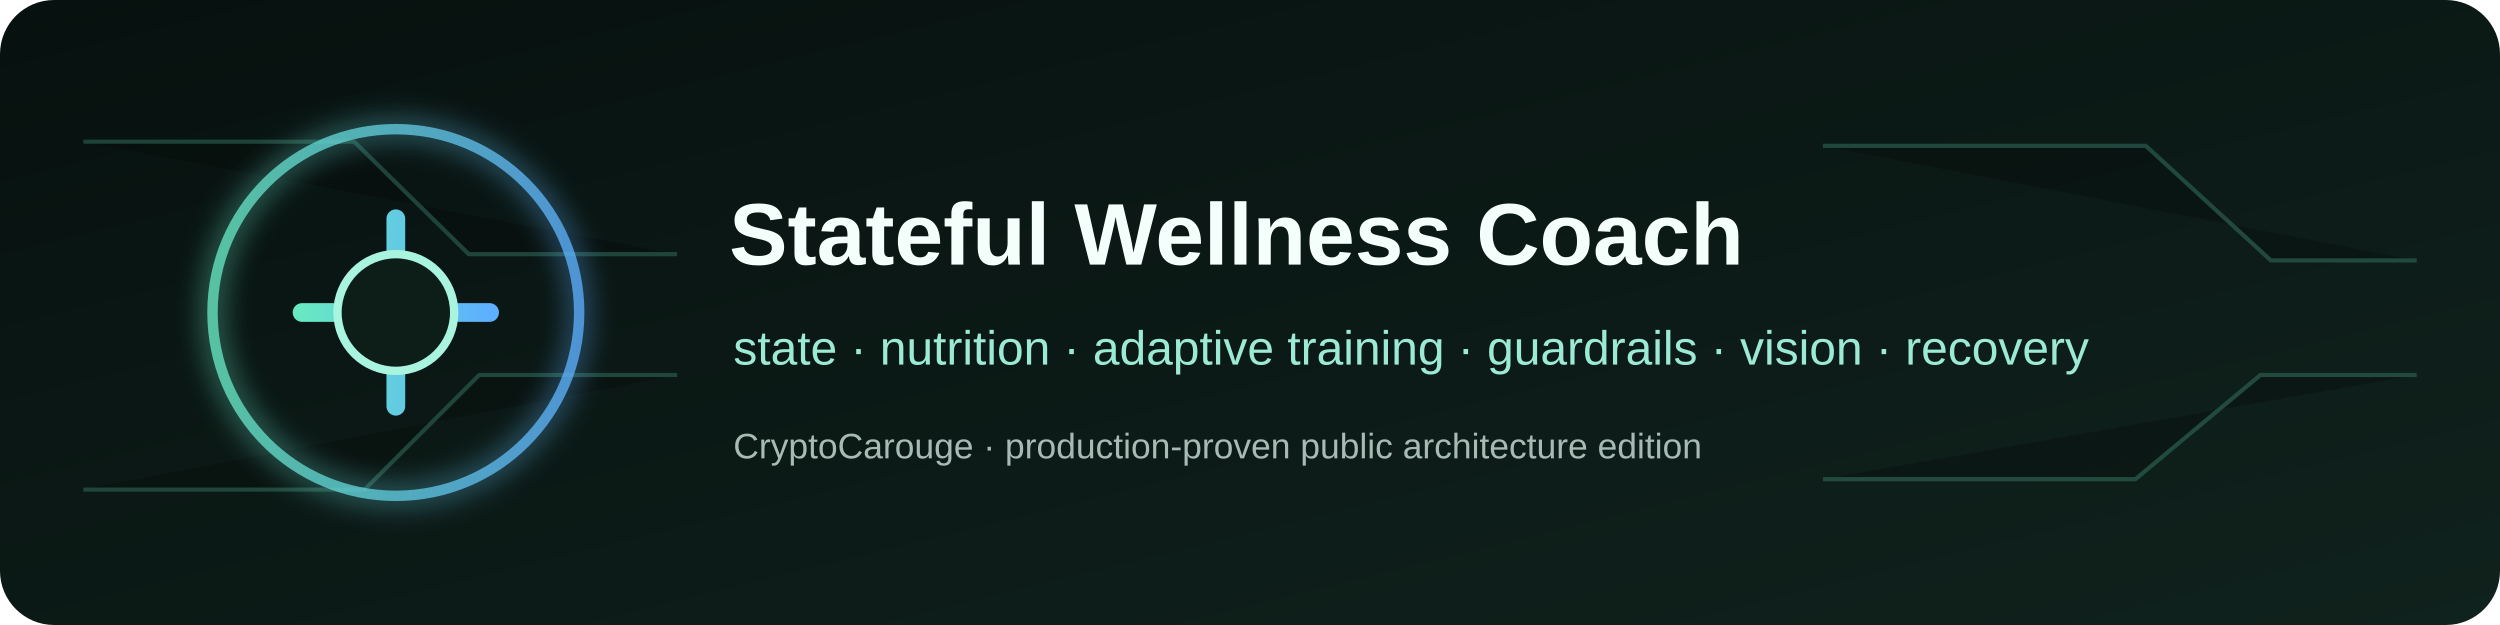
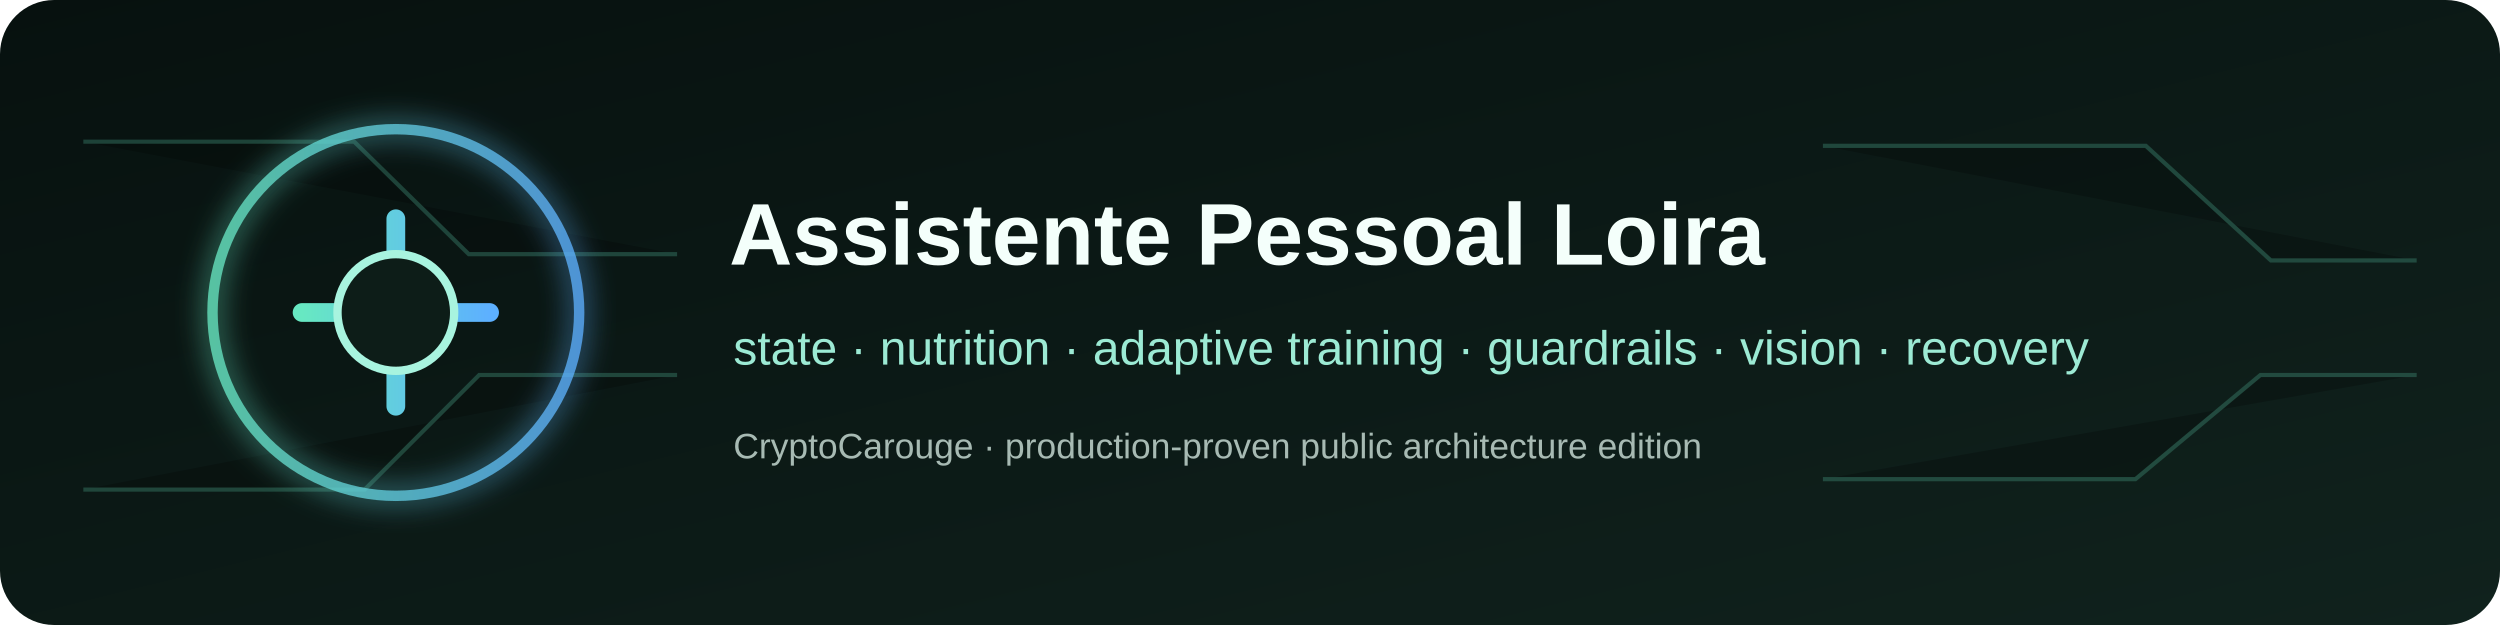
- <svg xmlns="http://www.w3.org/2000/svg" width="1200" height="300" viewBox="0 0 1200 300" role="img" aria-label="Stateful Wellness Coach AI Agent">
+ <svg xmlns="http://www.w3.org/2000/svg" width="1200" height="300" viewBox="0 0 1200 300" role="img" aria-label="Assistente Pessoal Loira">
  <defs>
    <linearGradient id="bg" x1="0" x2="1" y1="0" y2="1">
      <stop offset="0" stop-color="#07110f" />
      <stop offset="1" stop-color="#10221d" />
    </linearGradient>
    <linearGradient id="a" x1="0" x2="1">
      <stop offset="0" stop-color="#67e8c2" />
      <stop offset="1" stop-color="#5db0ff" />
    </linearGradient>
    <filter id="g">
      <feGaussianBlur stdDeviation="7" result="b" />
      <feMerge>
        <feMergeNode in="b" />
        <feMergeNode in="SourceGraphic" />
      </feMerge>
    </filter>
  </defs>
  <rect width="1200" height="300" rx="26" fill="url(#bg)" />
  <g stroke="#67e8c2" stroke-width="2" opacity="0.22">
    <path d="M40 68 H170 L225 122 H325" />
    <path d="M875 70 H1030 L1090 125 H1160" />
    <path d="M40 235 H175 L230 180 H325" />
    <path d="M875 230 H1025 L1085 180 H1160" />
  </g>
  <circle cx="190" cy="150" r="88" fill="none" stroke="url(#a)" stroke-width="5" opacity="0.82" filter="url(#g)" />
  <path d="M145 150h90M190 105v90" stroke="url(#a)" stroke-width="9" stroke-linecap="round" />
  <circle cx="190" cy="150" r="28" fill="#0d1d18" stroke="#a8f4df" stroke-width="4" />
-   <text x="350" y="127" font-family="Arial, Helvetica, sans-serif" font-size="42" font-weight="800" fill="#f4fffb">Stateful Wellness Coach</text>
+   <text x="350" y="127" font-family="Arial, Helvetica, sans-serif" font-size="42" font-weight="800" fill="#f4fffb">Assistente Pessoal Loira</text>
  <text x="352" y="175" font-family="Arial, Helvetica, sans-serif" font-size="23" fill="#9cead4">state · nutrition · adaptive training · guardrails · vision · recovery</text>
  <text x="352" y="220" font-family="Arial, Helvetica, sans-serif" font-size="17" fill="#a7bab3">CryptoCarouge · production-proven public architecture edition</text>
</svg>
